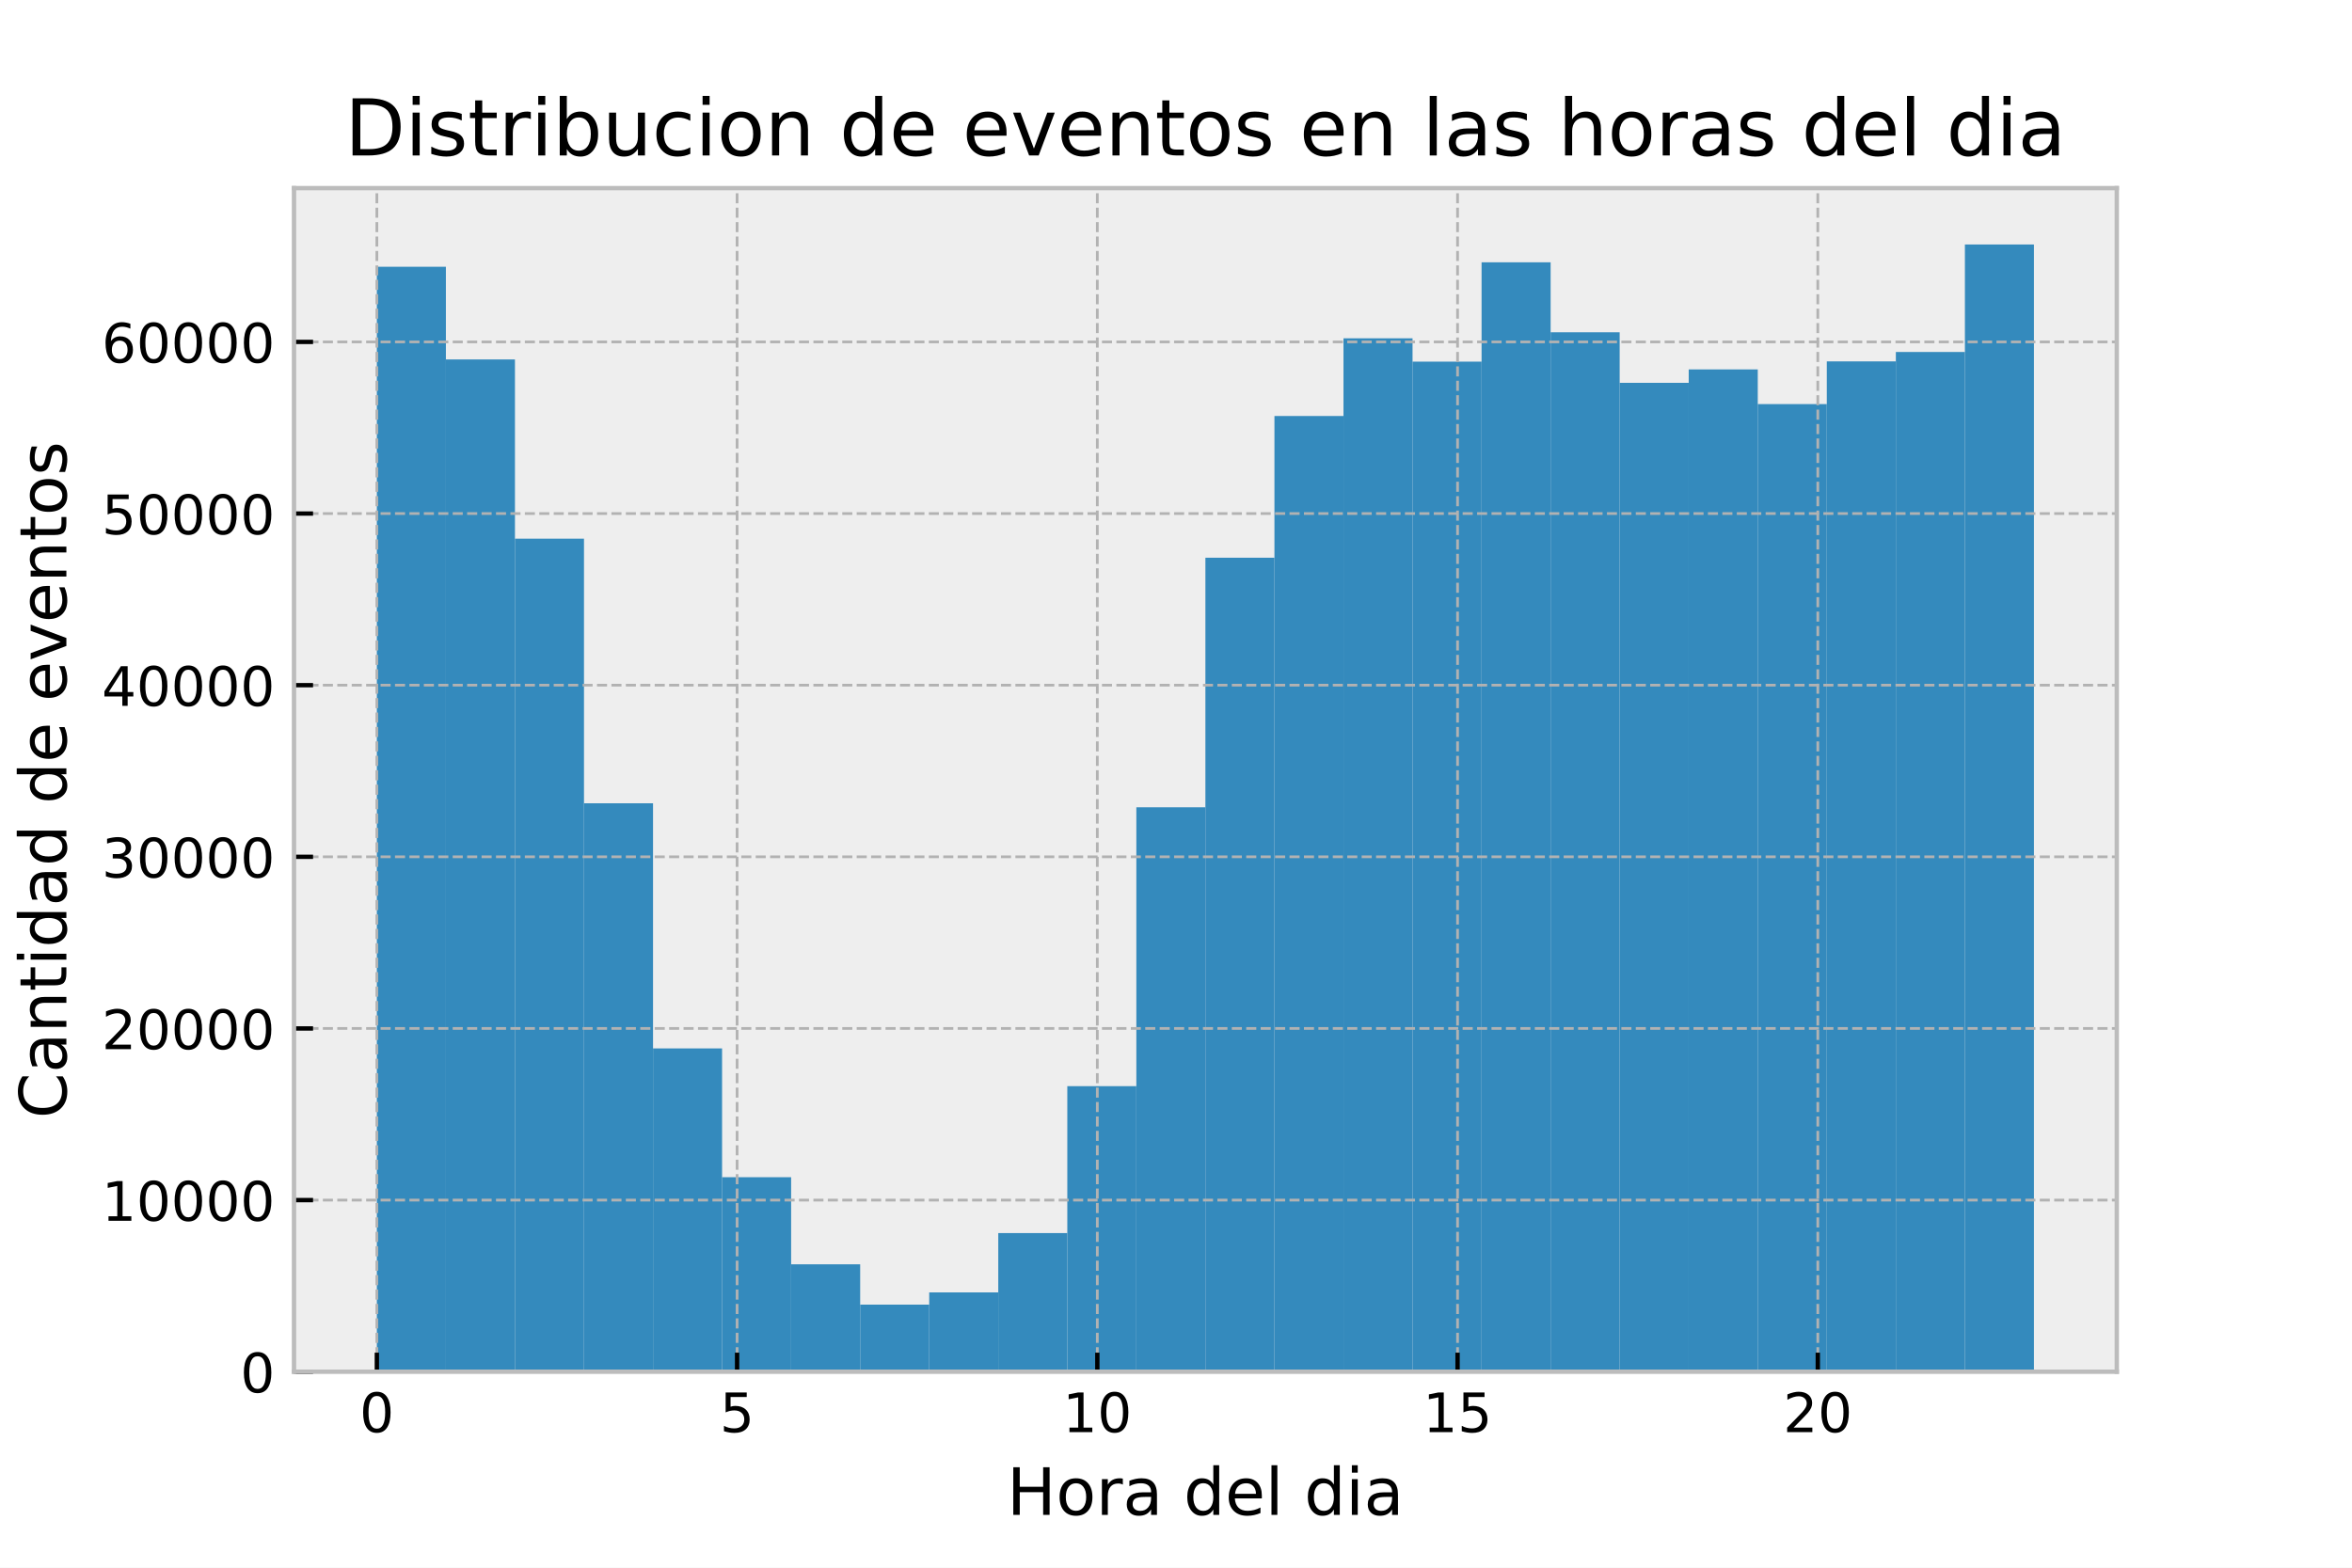
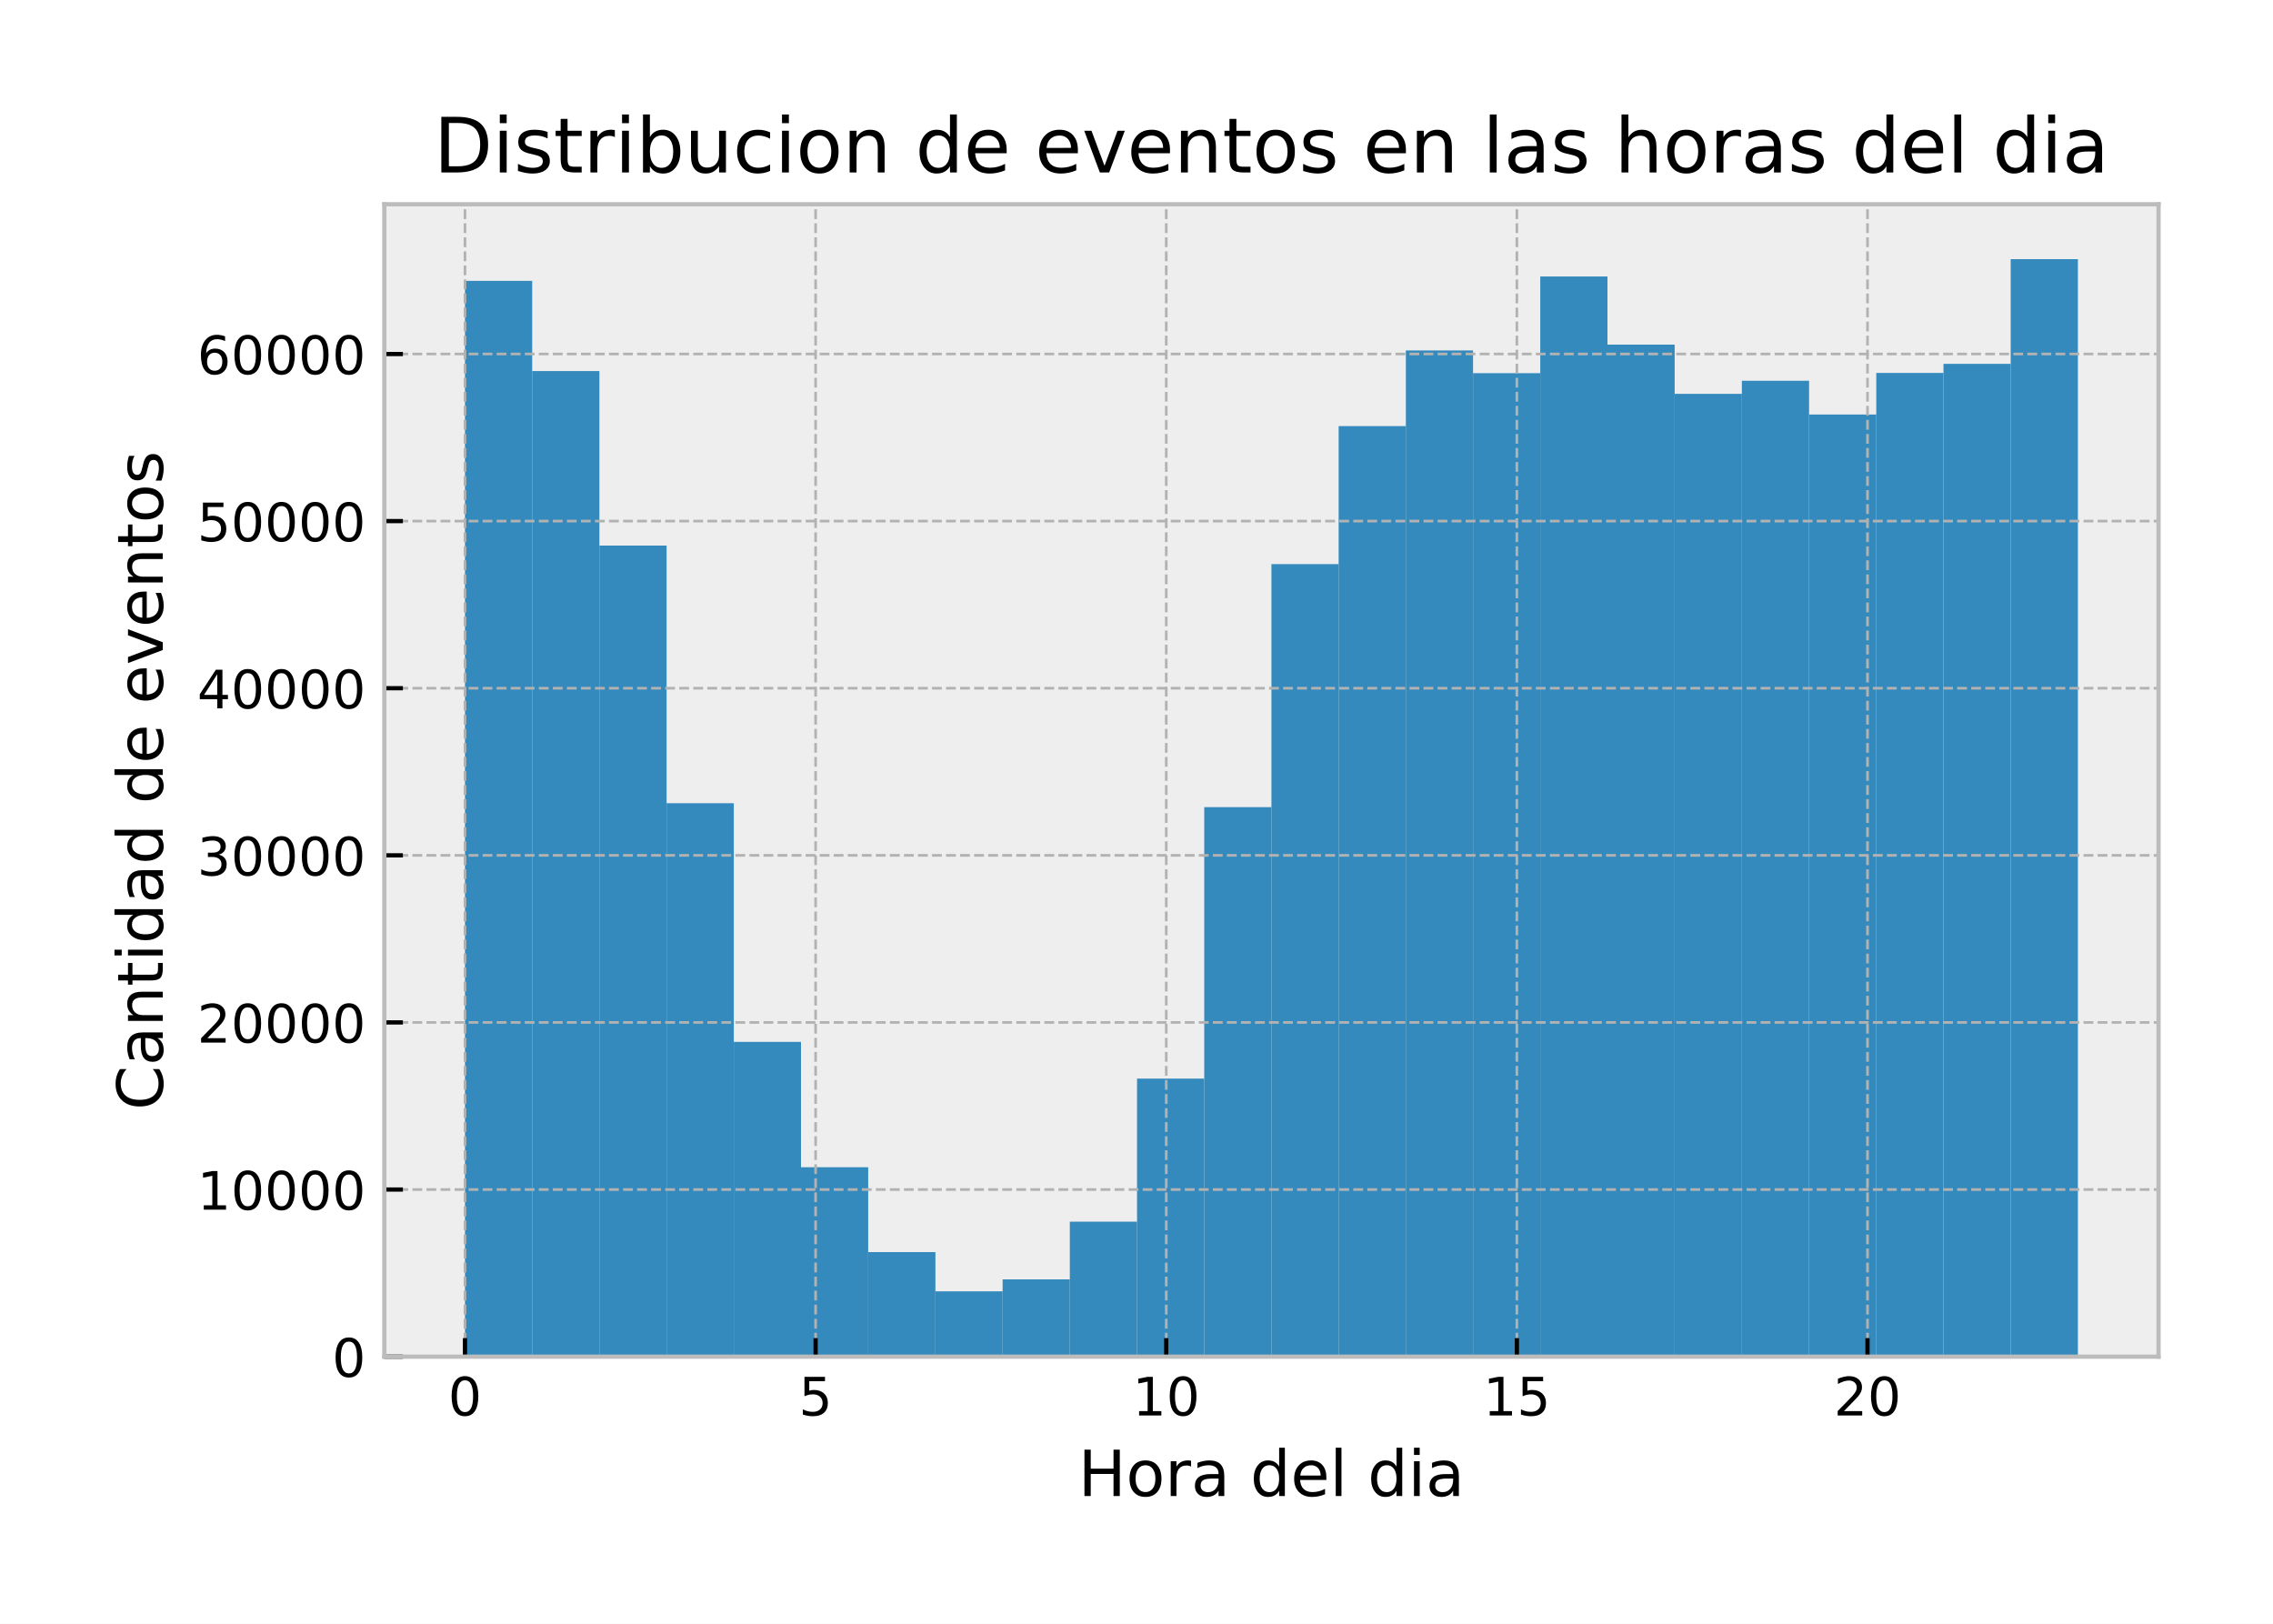
- <svg xmlns="http://www.w3.org/2000/svg" xmlns:xlink="http://www.w3.org/1999/xlink" height="288pt" version="1.1" viewBox="0 0 432 288" width="432pt">
+ <svg xmlns="http://www.w3.org/2000/svg" xmlns:xlink="http://www.w3.org/1999/xlink" height="306.374pt" version="1.1" viewBox="0 0 428.926 306.374" width="428.926pt">
  <defs>
    <style type="text/css">
*{stroke-linecap:butt;stroke-linejoin:round;}
  </style>
  </defs>
  <g id="figure_1">
    <g id="patch_1">
-       <path d="M 0 288  L 432 288  L 432 0  L 0 0  z " style="fill:#ffffff;" />
+       <path d="M 0 306.374  L 428.926 306.374  L 428.926 0  L 0 0  z " style="fill:#ffffff;" />
    </g>
    <g id="axes_1">
      <g id="patch_2">
-         <path d="M 54 252  L 388.8 252  L 388.8 34.56  L 54 34.56  z " style="fill:#eeeeee;" />
+         <path d="M 72.526 255.982  L 407.326 255.982  L 407.326 38.542  L 72.526 38.542  z " style="fill:#eeeeee;" />
      </g>
      <g id="patch_3">
-         <path clip-path="url(#p4723143c9a)" d="M 69.218 252  L 81.9 252  L 81.9 49.007  L 69.218 49.007  z " style="fill:#348abd;" />
+         <path clip-path="url(#p4d2a5901fc)" d="M 87.744 255.982  L 100.426 255.982  L 100.426 52.989  L 87.744 52.989  z " style="fill:#348abd;" />
      </g>
      <g id="patch_4">
-         <path clip-path="url(#p4723143c9a)" d="M 81.9 252  L 94.582 252  L 94.582 66.034  L 81.9 66.034  z " style="fill:#348abd;" />
+         <path clip-path="url(#p4d2a5901fc)" d="M 100.426 255.982  L 113.108 255.982  L 113.108 70.016  L 100.426 70.016  z " style="fill:#348abd;" />
      </g>
      <g id="patch_5">
-         <path clip-path="url(#p4723143c9a)" d="M 94.582 252  L 107.264 252  L 107.264 98.959  L 94.582 98.959  z " style="fill:#348abd;" />
+         <path clip-path="url(#p4d2a5901fc)" d="M 113.108 255.982  L 125.79 255.982  L 125.79 102.941  L 113.108 102.941  z " style="fill:#348abd;" />
      </g>
      <g id="patch_6">
-         <path clip-path="url(#p4723143c9a)" d="M 107.264 252  L 119.945 252  L 119.945 147.574  L 107.264 147.574  z " style="fill:#348abd;" />
+         <path clip-path="url(#p4d2a5901fc)" d="M 125.79 255.982  L 138.472 255.982  L 138.472 151.556  L 125.79 151.556  z " style="fill:#348abd;" />
      </g>
      <g id="patch_7">
-         <path clip-path="url(#p4723143c9a)" d="M 119.945 252  L 132.627 252  L 132.627 192.601  L 119.945 192.601  z " style="fill:#348abd;" />
+         <path clip-path="url(#p4d2a5901fc)" d="M 138.472 255.982  L 151.154 255.982  L 151.154 196.583  L 138.472 196.583  z " style="fill:#348abd;" />
      </g>
      <g id="patch_8">
-         <path clip-path="url(#p4723143c9a)" d="M 132.627 252  L 145.309 252  L 145.309 216.259  L 132.627 216.259  z " style="fill:#348abd;" />
+         <path clip-path="url(#p4d2a5901fc)" d="M 151.154 255.982  L 163.835 255.982  L 163.835 220.241  L 151.154 220.241  z " style="fill:#348abd;" />
      </g>
      <g id="patch_9">
-         <path clip-path="url(#p4723143c9a)" d="M 145.309 252  L 157.991 252  L 157.991 232.271  L 145.309 232.271  z " style="fill:#348abd;" />
+         <path clip-path="url(#p4d2a5901fc)" d="M 163.835 255.982  L 176.517 255.982  L 176.517 236.253  L 163.835 236.253  z " style="fill:#348abd;" />
      </g>
      <g id="patch_10">
-         <path clip-path="url(#p4723143c9a)" d="M 157.991 252  L 170.673 252  L 170.673 239.671  L 157.991 239.671  z " style="fill:#348abd;" />
+         <path clip-path="url(#p4d2a5901fc)" d="M 176.517 255.982  L 189.199 255.982  L 189.199 243.653  L 176.517 243.653  z " style="fill:#348abd;" />
      </g>
      <g id="patch_11">
-         <path clip-path="url(#p4723143c9a)" d="M 170.673 252  L 183.355 252  L 183.355 237.423  L 170.673 237.423  z " style="fill:#348abd;" />
+         <path clip-path="url(#p4d2a5901fc)" d="M 189.199 255.982  L 201.881 255.982  L 201.881 241.405  L 189.199 241.405  z " style="fill:#348abd;" />
      </g>
      <g id="patch_12">
-         <path clip-path="url(#p4723143c9a)" d="M 183.355 252  L 196.036 252  L 196.036 226.532  L 183.355 226.532  z " style="fill:#348abd;" />
+         <path clip-path="url(#p4d2a5901fc)" d="M 201.881 255.982  L 214.563 255.982  L 214.563 230.514  L 201.881 230.514  z " style="fill:#348abd;" />
      </g>
      <g id="patch_13">
-         <path clip-path="url(#p4723143c9a)" d="M 196.036 252  L 208.718 252  L 208.718 199.535  L 196.036 199.535  z " style="fill:#348abd;" />
+         <path clip-path="url(#p4d2a5901fc)" d="M 214.563 255.982  L 227.244 255.982  L 227.244 203.517  L 214.563 203.517  z " style="fill:#348abd;" />
      </g>
      <g id="patch_14">
-         <path clip-path="url(#p4723143c9a)" d="M 208.718 252  L 221.4 252  L 221.4 148.312  L 208.718 148.312  z " style="fill:#348abd;" />
+         <path clip-path="url(#p4d2a5901fc)" d="M 227.244 255.982  L 239.926 255.982  L 239.926 152.294  L 227.244 152.294  z " style="fill:#348abd;" />
      </g>
      <g id="patch_15">
-         <path clip-path="url(#p4723143c9a)" d="M 221.4 252  L 234.082 252  L 234.082 102.459  L 221.4 102.459  z " style="fill:#348abd;" />
+         <path clip-path="url(#p4d2a5901fc)" d="M 239.926 255.982  L 252.608 255.982  L 252.608 106.441  L 239.926 106.441  z " style="fill:#348abd;" />
      </g>
      <g id="patch_16">
-         <path clip-path="url(#p4723143c9a)" d="M 234.082 252  L 246.764 252  L 246.764 76.42  L 234.082 76.42  z " style="fill:#348abd;" />
+         <path clip-path="url(#p4d2a5901fc)" d="M 252.608 255.982  L 265.29 255.982  L 265.29 80.402  L 252.608 80.402  z " style="fill:#348abd;" />
      </g>
      <g id="patch_17">
-         <path clip-path="url(#p4723143c9a)" d="M 246.764 252  L 259.445 252  L 259.445 62.146  L 246.764 62.146  z " style="fill:#348abd;" />
+         <path clip-path="url(#p4d2a5901fc)" d="M 265.29 255.982  L 277.972 255.982  L 277.972 66.128  L 265.29 66.128  z " style="fill:#348abd;" />
      </g>
      <g id="patch_18">
-         <path clip-path="url(#p4723143c9a)" d="M 259.445 252  L 272.127 252  L 272.127 66.431  L 259.445 66.431  z " style="fill:#348abd;" />
+         <path clip-path="url(#p4d2a5901fc)" d="M 277.972 255.982  L 290.654 255.982  L 290.654 70.413  L 277.972 70.413  z " style="fill:#348abd;" />
      </g>
      <g id="patch_19">
-         <path clip-path="url(#p4723143c9a)" d="M 272.127 252  L 284.809 252  L 284.809 48.19  L 272.127 48.19  z " style="fill:#348abd;" />
+         <path clip-path="url(#p4d2a5901fc)" d="M 290.654 255.982  L 303.335 255.982  L 303.335 52.172  L 290.654 52.172  z " style="fill:#348abd;" />
      </g>
      <g id="patch_20">
-         <path clip-path="url(#p4723143c9a)" d="M 284.809 252  L 297.491 252  L 297.491 61.046  L 284.809 61.046  z " style="fill:#348abd;" />
+         <path clip-path="url(#p4d2a5901fc)" d="M 303.335 255.982  L 316.017 255.982  L 316.017 65.028  L 303.335 65.028  z " style="fill:#348abd;" />
      </g>
      <g id="patch_21">
-         <path clip-path="url(#p4723143c9a)" d="M 297.491 252  L 310.173 252  L 310.173 70.335  L 297.491 70.335  z " style="fill:#348abd;" />
+         <path clip-path="url(#p4d2a5901fc)" d="M 316.017 255.982  L 328.699 255.982  L 328.699 74.317  L 316.017 74.317  z " style="fill:#348abd;" />
      </g>
      <g id="patch_22">
-         <path clip-path="url(#p4723143c9a)" d="M 310.173 252  L 322.855 252  L 322.855 67.863  L 310.173 67.863  z " style="fill:#348abd;" />
+         <path clip-path="url(#p4d2a5901fc)" d="M 328.699 255.982  L 341.381 255.982  L 341.381 71.845  L 328.699 71.845  z " style="fill:#348abd;" />
      </g>
      <g id="patch_23">
-         <path clip-path="url(#p4723143c9a)" d="M 322.855 252  L 335.536 252  L 335.536 74.232  L 322.855 74.232  z " style="fill:#348abd;" />
+         <path clip-path="url(#p4d2a5901fc)" d="M 341.381 255.982  L 354.063 255.982  L 354.063 78.214  L 341.381 78.214  z " style="fill:#348abd;" />
      </g>
      <g id="patch_24">
-         <path clip-path="url(#p4723143c9a)" d="M 335.536 252  L 348.218 252  L 348.218 66.384  L 335.536 66.384  z " style="fill:#348abd;" />
+         <path clip-path="url(#p4d2a5901fc)" d="M 354.063 255.982  L 366.744 255.982  L 366.744 70.366  L 354.063 70.366  z " style="fill:#348abd;" />
      </g>
      <g id="patch_25">
-         <path clip-path="url(#p4723143c9a)" d="M 348.218 252  L 360.9 252  L 360.9 64.666  L 348.218 64.666  z " style="fill:#348abd;" />
+         <path clip-path="url(#p4d2a5901fc)" d="M 366.744 255.982  L 379.426 255.982  L 379.426 68.647  L 366.744 68.647  z " style="fill:#348abd;" />
      </g>
      <g id="patch_26">
-         <path clip-path="url(#p4723143c9a)" d="M 360.9 252  L 373.582 252  L 373.582 44.914  L 360.9 44.914  z " style="fill:#348abd;" />
+         <path clip-path="url(#p4d2a5901fc)" d="M 379.426 255.982  L 392.108 255.982  L 392.108 48.896  L 379.426 48.896  z " style="fill:#348abd;" />
      </g>
      <g id="matplotlib.axis_1">
        <g id="xtick_1">
          <g id="line2d_1">
-             <path clip-path="url(#p4723143c9a)" d="M 69.218 252  L 69.218 34.56  " style="fill:none;stroke:#b2b2b2;stroke-dasharray:1.85,0.8;stroke-dashoffset:0;stroke-width:0.5;" />
+             <path clip-path="url(#p4d2a5901fc)" d="M 87.744 255.982  L 87.744 38.542  " style="fill:none;stroke:#b2b2b2;stroke-dasharray:1.85,0.8;stroke-dashoffset:0;stroke-width:0.5;" />
          </g>
          <g id="line2d_2">
            <defs>
-               <path d="M 0 0  L 0 -3.5  " id="mf4c047976a" style="stroke:#000000;stroke-width:0.8;" />
-             </defs>
-             <g>
-               <use style="stroke:#000000;stroke-width:0.8;" x="69.218" xlink:href="#mf4c047976a" y="252" />
+               <path d="M 0 0  L 0 -3.5  " id="m94f17113ca" style="stroke:#000000;stroke-width:0.8;" />
+             </defs>
+             <g>
+               <use style="stroke:#000000;stroke-width:0.8;" x="87.744" xlink:href="#m94f17113ca" y="255.982" />
            </g>
          </g>
          <g id="text_1">
            <defs>
              <path d="M 31.781 66.406  Q 24.172 66.406 20.328 58.906  Q 16.5 51.422 16.5 36.375  Q 16.5 21.391 20.328 13.891  Q 24.172 6.391 31.781 6.391  Q 39.453 6.391 43.281 13.891  Q 47.125 21.391 47.125 36.375  Q 47.125 51.422 43.281 58.906  Q 39.453 66.406 31.781 66.406  z M 31.781 74.219  Q 44.047 74.219 50.516 64.516  Q 56.984 54.828 56.984 36.375  Q 56.984 17.969 50.516 8.266  Q 44.047 -1.422 31.781 -1.422  Q 19.531 -1.422 13.062 8.266  Q 6.594 17.969 6.594 36.375  Q 6.594 54.828 13.062 64.516  Q 19.531 74.219 31.781 74.219  z " id="DejaVuSans-30" />
            </defs>
-             <g transform="translate(66.03693 263.0984)scale(0.1 -0.1)">
+             <g transform="translate(84.56318 267.0802)scale(0.1 -0.1)">
              <use xlink:href="#DejaVuSans-30" />
            </g>
          </g>
        </g>
        <g id="xtick_2">
          <g id="line2d_3">
-             <path clip-path="url(#p4723143c9a)" d="M 135.384 252  L 135.384 34.56  " style="fill:none;stroke:#b2b2b2;stroke-dasharray:1.85,0.8;stroke-dashoffset:0;stroke-width:0.5;" />
+             <path clip-path="url(#p4d2a5901fc)" d="M 153.91 255.982  L 153.91 38.542  " style="fill:none;stroke:#b2b2b2;stroke-dasharray:1.85,0.8;stroke-dashoffset:0;stroke-width:0.5;" />
          </g>
          <g id="line2d_4">
            <g>
-               <use style="stroke:#000000;stroke-width:0.8;" x="135.384" xlink:href="#mf4c047976a" y="252" />
+               <use style="stroke:#000000;stroke-width:0.8;" x="153.91" xlink:href="#m94f17113ca" y="255.982" />
            </g>
          </g>
          <g id="text_2">
            <defs>
              <path d="M 10.797 72.906  L 49.516 72.906  L 49.516 64.594  L 19.828 64.594  L 19.828 46.734  Q 21.969 47.469 24.109 47.828  Q 26.266 48.188 28.422 48.188  Q 40.625 48.188 47.75 41.5  Q 54.891 34.812 54.891 23.391  Q 54.891 11.625 47.562 5.094  Q 40.234 -1.422 26.906 -1.422  Q 22.312 -1.422 17.547 -0.641  Q 12.797 0.141 7.719 1.703  L 7.719 11.625  Q 12.109 9.234 16.797 8.062  Q 21.484 6.891 26.703 6.891  Q 35.156 6.891 40.078 11.328  Q 45.016 15.766 45.016 23.391  Q 45.016 31 40.078 35.438  Q 35.156 39.891 26.703 39.891  Q 22.75 39.891 18.812 39.016  Q 14.891 38.141 10.797 36.281  z " id="DejaVuSans-35" />
            </defs>
-             <g transform="translate(132.2029 263.0984)scale(0.1 -0.1)">
+             <g transform="translate(150.7292 267.0802)scale(0.1 -0.1)">
              <use xlink:href="#DejaVuSans-35" />
            </g>
          </g>
        </g>
        <g id="xtick_3">
          <g id="line2d_5">
-             <path clip-path="url(#p4723143c9a)" d="M 201.55 252  L 201.55 34.56  " style="fill:none;stroke:#b2b2b2;stroke-dasharray:1.85,0.8;stroke-dashoffset:0;stroke-width:0.5;" />
+             <path clip-path="url(#p4d2a5901fc)" d="M 220.076 255.982  L 220.076 38.542  " style="fill:none;stroke:#b2b2b2;stroke-dasharray:1.85,0.8;stroke-dashoffset:0;stroke-width:0.5;" />
          </g>
          <g id="line2d_6">
            <g>
-               <use style="stroke:#000000;stroke-width:0.8;" x="201.55" xlink:href="#mf4c047976a" y="252" />
+               <use style="stroke:#000000;stroke-width:0.8;" x="220.076" xlink:href="#m94f17113ca" y="255.982" />
            </g>
          </g>
          <g id="text_3">
            <defs>
              <path d="M 12.406 8.297  L 28.516 8.297  L 28.516 63.922  L 10.984 60.406  L 10.984 69.391  L 28.422 72.906  L 38.281 72.906  L 38.281 8.297  L 54.391 8.297  L 54.391 0  L 12.406 0  z " id="DejaVuSans-31" />
            </defs>
-             <g transform="translate(195.1877 263.0984)scale(0.1 -0.1)">
+             <g transform="translate(213.7139 267.0802)scale(0.1 -0.1)">
              <use xlink:href="#DejaVuSans-31" />
              <use x="63.623" xlink:href="#DejaVuSans-30" />
            </g>
          </g>
        </g>
        <g id="xtick_4">
          <g id="line2d_7">
-             <path clip-path="url(#p4723143c9a)" d="M 267.716 252  L 267.716 34.56  " style="fill:none;stroke:#b2b2b2;stroke-dasharray:1.85,0.8;stroke-dashoffset:0;stroke-width:0.5;" />
+             <path clip-path="url(#p4d2a5901fc)" d="M 286.242 255.982  L 286.242 38.542  " style="fill:none;stroke:#b2b2b2;stroke-dasharray:1.85,0.8;stroke-dashoffset:0;stroke-width:0.5;" />
          </g>
          <g id="line2d_8">
            <g>
-               <use style="stroke:#000000;stroke-width:0.8;" x="267.716" xlink:href="#mf4c047976a" y="252" />
+               <use style="stroke:#000000;stroke-width:0.8;" x="286.242" xlink:href="#m94f17113ca" y="255.982" />
            </g>
          </g>
          <g id="text_4">
-             <g transform="translate(261.3537 263.0984)scale(0.1 -0.1)">
+             <g transform="translate(279.88 267.0802)scale(0.1 -0.1)">
              <use xlink:href="#DejaVuSans-31" />
              <use x="63.623" xlink:href="#DejaVuSans-35" />
            </g>
          </g>
        </g>
        <g id="xtick_5">
          <g id="line2d_9">
-             <path clip-path="url(#p4723143c9a)" d="M 333.882 252  L 333.882 34.56  " style="fill:none;stroke:#b2b2b2;stroke-dasharray:1.85,0.8;stroke-dashoffset:0;stroke-width:0.5;" />
+             <path clip-path="url(#p4d2a5901fc)" d="M 352.408 255.982  L 352.408 38.542  " style="fill:none;stroke:#b2b2b2;stroke-dasharray:1.85,0.8;stroke-dashoffset:0;stroke-width:0.5;" />
          </g>
          <g id="line2d_10">
            <g>
-               <use style="stroke:#000000;stroke-width:0.8;" x="333.882" xlink:href="#mf4c047976a" y="252" />
+               <use style="stroke:#000000;stroke-width:0.8;" x="352.408" xlink:href="#m94f17113ca" y="255.982" />
            </g>
          </g>
          <g id="text_5">
            <defs>
              <path d="M 19.188 8.297  L 53.609 8.297  L 53.609 0  L 7.328 0  L 7.328 8.297  Q 12.938 14.109 22.625 23.891  Q 32.328 33.688 34.812 36.531  Q 39.547 41.844 41.422 45.531  Q 43.312 49.219 43.312 52.781  Q 43.312 58.594 39.234 62.25  Q 35.156 65.922 28.609 65.922  Q 23.969 65.922 18.812 64.312  Q 13.672 62.703 7.812 59.422  L 7.812 69.391  Q 13.766 71.781 18.938 73  Q 24.125 74.219 28.422 74.219  Q 39.75 74.219 46.484 68.547  Q 53.219 62.891 53.219 53.422  Q 53.219 48.922 51.531 44.891  Q 49.859 40.875 45.406 35.406  Q 44.188 33.984 37.641 27.219  Q 31.109 20.453 19.188 8.297  z " id="DejaVuSans-32" />
            </defs>
-             <g transform="translate(327.5197 263.0984)scale(0.1 -0.1)">
+             <g transform="translate(346.046 267.0802)scale(0.1 -0.1)">
              <use xlink:href="#DejaVuSans-32" />
              <use x="63.623" xlink:href="#DejaVuSans-30" />
            </g>
          </g>
        </g>
        <g id="text_6">
          <defs>
            <path d="M 9.812 72.906  L 19.672 72.906  L 19.672 43.016  L 55.516 43.016  L 55.516 72.906  L 65.375 72.906  L 65.375 0  L 55.516 0  L 55.516 34.719  L 19.672 34.719  L 19.672 0  L 9.812 0  z " id="DejaVuSans-48" />
            <path d="M 30.609 48.391  Q 23.391 48.391 19.188 42.75  Q 14.984 37.109 14.984 27.297  Q 14.984 17.484 19.156 11.844  Q 23.344 6.203 30.609 6.203  Q 37.797 6.203 41.984 11.859  Q 46.188 17.531 46.188 27.297  Q 46.188 37.016 41.984 42.703  Q 37.797 48.391 30.609 48.391  z M 30.609 56  Q 42.328 56 49.016 48.375  Q 55.719 40.766 55.719 27.297  Q 55.719 13.875 49.016 6.219  Q 42.328 -1.422 30.609 -1.422  Q 18.844 -1.422 12.172 6.219  Q 5.516 13.875 5.516 27.297  Q 5.516 40.766 12.172 48.375  Q 18.844 56 30.609 56  z " id="DejaVuSans-6f" />
            <path d="M 41.109 46.297  Q 39.594 47.172 37.812 47.578  Q 36.031 48 33.891 48  Q 26.266 48 22.188 43.047  Q 18.109 38.094 18.109 28.812  L 18.109 0  L 9.078 0  L 9.078 54.688  L 18.109 54.688  L 18.109 46.188  Q 20.953 51.172 25.484 53.578  Q 30.031 56 36.531 56  Q 37.453 56 38.578 55.875  Q 39.703 55.766 41.062 55.516  z " id="DejaVuSans-72" />
            <path d="M 34.281 27.484  Q 23.391 27.484 19.188 25  Q 14.984 22.516 14.984 16.5  Q 14.984 11.719 18.141 8.906  Q 21.297 6.109 26.703 6.109  Q 34.188 6.109 38.703 11.406  Q 43.219 16.703 43.219 25.484  L 43.219 27.484  z M 52.203 31.203  L 52.203 0  L 43.219 0  L 43.219 8.297  Q 40.141 3.328 35.547 0.953  Q 30.953 -1.422 24.312 -1.422  Q 15.922 -1.422 10.953 3.297  Q 6 8.016 6 15.922  Q 6 25.141 12.172 29.828  Q 18.359 34.516 30.609 34.516  L 43.219 34.516  L 43.219 35.406  Q 43.219 41.609 39.141 45  Q 35.062 48.391 27.688 48.391  Q 23 48.391 18.547 47.266  Q 14.109 46.141 10.016 43.891  L 10.016 52.203  Q 14.938 54.109 19.578 55.047  Q 24.219 56 28.609 56  Q 40.484 56 46.344 49.844  Q 52.203 43.703 52.203 31.203  z " id="DejaVuSans-61" />
            <path id="DejaVuSans-20" />
            <path d="M 45.406 46.391  L 45.406 75.984  L 54.391 75.984  L 54.391 0  L 45.406 0  L 45.406 8.203  Q 42.578 3.328 38.25 0.953  Q 33.938 -1.422 27.875 -1.422  Q 17.969 -1.422 11.734 6.484  Q 5.516 14.406 5.516 27.297  Q 5.516 40.188 11.734 48.094  Q 17.969 56 27.875 56  Q 33.938 56 38.25 53.625  Q 42.578 51.266 45.406 46.391  z M 14.797 27.297  Q 14.797 17.391 18.875 11.75  Q 22.953 6.109 30.078 6.109  Q 37.203 6.109 41.297 11.75  Q 45.406 17.391 45.406 27.297  Q 45.406 37.203 41.297 42.844  Q 37.203 48.484 30.078 48.484  Q 22.953 48.484 18.875 42.844  Q 14.797 37.203 14.797 27.297  z " id="DejaVuSans-64" />
            <path d="M 56.203 29.594  L 56.203 25.203  L 14.891 25.203  Q 15.484 15.922 20.484 11.062  Q 25.484 6.203 34.422 6.203  Q 39.594 6.203 44.453 7.469  Q 49.312 8.734 54.109 11.281  L 54.109 2.781  Q 49.266 0.734 44.188 -0.344  Q 39.109 -1.422 33.891 -1.422  Q 20.797 -1.422 13.156 6.188  Q 5.516 13.812 5.516 26.812  Q 5.516 40.234 12.766 48.109  Q 20.016 56 32.328 56  Q 43.359 56 49.781 48.891  Q 56.203 41.797 56.203 29.594  z M 47.219 32.234  Q 47.125 39.594 43.094 43.984  Q 39.062 48.391 32.422 48.391  Q 24.906 48.391 20.391 44.141  Q 15.875 39.891 15.188 32.172  z " id="DejaVuSans-65" />
            <path d="M 9.422 75.984  L 18.406 75.984  L 18.406 0  L 9.422 0  z " id="DejaVuSans-6c" />
            <path d="M 9.422 54.688  L 18.406 54.688  L 18.406 0  L 9.422 0  z M 9.422 75.984  L 18.406 75.984  L 18.406 64.594  L 9.422 64.594  z " id="DejaVuSans-69" />
          </defs>
-           <g transform="translate(184.9387 278.2962)scale(0.12 -0.12)">
+           <g transform="translate(203.465 282.278)scale(0.12 -0.12)">
            <use xlink:href="#DejaVuSans-48" />
            <use x="75.195" xlink:href="#DejaVuSans-6f" />
            <use x="136.377" xlink:href="#DejaVuSans-72" />
            <use x="177.49" xlink:href="#DejaVuSans-61" />
            <use x="238.77" xlink:href="#DejaVuSans-20" />
            <use x="270.557" xlink:href="#DejaVuSans-64" />
            <use x="334.033" xlink:href="#DejaVuSans-65" />
            <use x="395.557" xlink:href="#DejaVuSans-6c" />
            <use x="423.34" xlink:href="#DejaVuSans-20" />
            <use x="455.127" xlink:href="#DejaVuSans-64" />
            <use x="518.604" xlink:href="#DejaVuSans-69" />
            <use x="546.387" xlink:href="#DejaVuSans-61" />
          </g>
        </g>
      </g>
      <g id="matplotlib.axis_2">
        <g id="ytick_1">
          <g id="line2d_11">
-             <path clip-path="url(#p4723143c9a)" d="M 54 252  L 388.8 252  " style="fill:none;stroke:#b2b2b2;stroke-dasharray:1.85,0.8;stroke-dashoffset:0;stroke-width:0.5;" />
+             <path clip-path="url(#p4d2a5901fc)" d="M 72.526 255.982  L 407.326 255.982  " style="fill:none;stroke:#b2b2b2;stroke-dasharray:1.85,0.8;stroke-dashoffset:0;stroke-width:0.5;" />
          </g>
          <g id="line2d_12">
            <defs>
-               <path d="M 0 0  L 3.5 0  " id="m84dbf64a5e" style="stroke:#000000;stroke-width:0.8;" />
-             </defs>
-             <g>
-               <use style="stroke:#000000;stroke-width:0.8;" x="54" xlink:href="#m84dbf64a5e" y="252" />
+               <path d="M 0 0  L 3.5 0  " id="m8b64e364ef" style="stroke:#000000;stroke-width:0.8;" />
+             </defs>
+             <g>
+               <use style="stroke:#000000;stroke-width:0.8;" x="72.526" xlink:href="#m8b64e364ef" y="255.982" />
            </g>
          </g>
          <g id="text_7">
-             <g transform="translate(44.1375 255.7992)scale(0.1 -0.1)">
+             <g transform="translate(62.66375 259.781)scale(0.1 -0.1)">
              <use xlink:href="#DejaVuSans-30" />
            </g>
          </g>
        </g>
        <g id="ytick_2">
          <g id="line2d_13">
-             <path clip-path="url(#p4723143c9a)" d="M 54 220.469  L 388.8 220.469  " style="fill:none;stroke:#b2b2b2;stroke-dasharray:1.85,0.8;stroke-dashoffset:0;stroke-width:0.5;" />
+             <path clip-path="url(#p4d2a5901fc)" d="M 72.526 224.45  L 407.326 224.45  " style="fill:none;stroke:#b2b2b2;stroke-dasharray:1.85,0.8;stroke-dashoffset:0;stroke-width:0.5;" />
          </g>
          <g id="line2d_14">
            <g>
-               <use style="stroke:#000000;stroke-width:0.8;" x="54" xlink:href="#m84dbf64a5e" y="220.469" />
+               <use style="stroke:#000000;stroke-width:0.8;" x="72.526" xlink:href="#m8b64e364ef" y="224.45" />
            </g>
          </g>
          <g id="text_8">
-             <g transform="translate(18.6875 224.2678)scale(0.1 -0.1)">
+             <g transform="translate(37.21375 228.2496)scale(0.1 -0.1)">
              <use xlink:href="#DejaVuSans-31" />
              <use x="63.623" xlink:href="#DejaVuSans-30" />
              <use x="127.246" xlink:href="#DejaVuSans-30" />
              <use x="190.869" xlink:href="#DejaVuSans-30" />
              <use x="254.492" xlink:href="#DejaVuSans-30" />
            </g>
          </g>
        </g>
        <g id="ytick_3">
          <g id="line2d_15">
-             <path clip-path="url(#p4723143c9a)" d="M 54 188.937  L 388.8 188.937  " style="fill:none;stroke:#b2b2b2;stroke-dasharray:1.85,0.8;stroke-dashoffset:0;stroke-width:0.5;" />
+             <path clip-path="url(#p4d2a5901fc)" d="M 72.526 192.919  L 407.326 192.919  " style="fill:none;stroke:#b2b2b2;stroke-dasharray:1.85,0.8;stroke-dashoffset:0;stroke-width:0.5;" />
          </g>
          <g id="line2d_16">
            <g>
-               <use style="stroke:#000000;stroke-width:0.8;" x="54" xlink:href="#m84dbf64a5e" y="188.937" />
+               <use style="stroke:#000000;stroke-width:0.8;" x="72.526" xlink:href="#m8b64e364ef" y="192.919" />
            </g>
          </g>
          <g id="text_9">
-             <g transform="translate(18.6875 192.7364)scale(0.1 -0.1)">
+             <g transform="translate(37.21375 196.7181)scale(0.1 -0.1)">
              <use xlink:href="#DejaVuSans-32" />
              <use x="63.623" xlink:href="#DejaVuSans-30" />
              <use x="127.246" xlink:href="#DejaVuSans-30" />
              <use x="190.869" xlink:href="#DejaVuSans-30" />
              <use x="254.492" xlink:href="#DejaVuSans-30" />
            </g>
          </g>
        </g>
        <g id="ytick_4">
          <g id="line2d_17">
-             <path clip-path="url(#p4723143c9a)" d="M 54 157.406  L 388.8 157.406  " style="fill:none;stroke:#b2b2b2;stroke-dasharray:1.85,0.8;stroke-dashoffset:0;stroke-width:0.5;" />
+             <path clip-path="url(#p4d2a5901fc)" d="M 72.526 161.388  L 407.326 161.388  " style="fill:none;stroke:#b2b2b2;stroke-dasharray:1.85,0.8;stroke-dashoffset:0;stroke-width:0.5;" />
          </g>
          <g id="line2d_18">
            <g>
-               <use style="stroke:#000000;stroke-width:0.8;" x="54" xlink:href="#m84dbf64a5e" y="157.406" />
+               <use style="stroke:#000000;stroke-width:0.8;" x="72.526" xlink:href="#m8b64e364ef" y="161.388" />
            </g>
          </g>
          <g id="text_10">
            <defs>
              <path d="M 40.578 39.312  Q 47.656 37.797 51.625 33  Q 55.609 28.219 55.609 21.188  Q 55.609 10.406 48.188 4.484  Q 40.766 -1.422 27.094 -1.422  Q 22.516 -1.422 17.656 -0.516  Q 12.797 0.391 7.625 2.203  L 7.625 11.719  Q 11.719 9.328 16.594 8.109  Q 21.484 6.891 26.812 6.891  Q 36.078 6.891 40.938 10.547  Q 45.797 14.203 45.797 21.188  Q 45.797 27.641 41.281 31.266  Q 36.766 34.906 28.719 34.906  L 20.219 34.906  L 20.219 43.016  L 29.109 43.016  Q 36.375 43.016 40.234 45.922  Q 44.094 48.828 44.094 54.297  Q 44.094 59.906 40.109 62.906  Q 36.141 65.922 28.719 65.922  Q 24.656 65.922 20.016 65.031  Q 15.375 64.156 9.812 62.312  L 9.812 71.094  Q 15.438 72.656 20.344 73.438  Q 25.25 74.219 29.594 74.219  Q 40.828 74.219 47.359 69.109  Q 53.906 64.016 53.906 55.328  Q 53.906 49.266 50.438 45.094  Q 46.969 40.922 40.578 39.312  z " id="DejaVuSans-33" />
            </defs>
-             <g transform="translate(18.6875 161.205)scale(0.1 -0.1)">
+             <g transform="translate(37.21375 165.1867)scale(0.1 -0.1)">
              <use xlink:href="#DejaVuSans-33" />
              <use x="63.623" xlink:href="#DejaVuSans-30" />
              <use x="127.246" xlink:href="#DejaVuSans-30" />
              <use x="190.869" xlink:href="#DejaVuSans-30" />
              <use x="254.492" xlink:href="#DejaVuSans-30" />
            </g>
          </g>
        </g>
        <g id="ytick_5">
          <g id="line2d_19">
-             <path clip-path="url(#p4723143c9a)" d="M 54 125.874  L 388.8 125.874  " style="fill:none;stroke:#b2b2b2;stroke-dasharray:1.85,0.8;stroke-dashoffset:0;stroke-width:0.5;" />
+             <path clip-path="url(#p4d2a5901fc)" d="M 72.526 129.856  L 407.326 129.856  " style="fill:none;stroke:#b2b2b2;stroke-dasharray:1.85,0.8;stroke-dashoffset:0;stroke-width:0.5;" />
          </g>
          <g id="line2d_20">
            <g>
-               <use style="stroke:#000000;stroke-width:0.8;" x="54" xlink:href="#m84dbf64a5e" y="125.874" />
+               <use style="stroke:#000000;stroke-width:0.8;" x="72.526" xlink:href="#m8b64e364ef" y="129.856" />
            </g>
          </g>
          <g id="text_11">
            <defs>
              <path d="M 37.797 64.312  L 12.891 25.391  L 37.797 25.391  z M 35.203 72.906  L 47.609 72.906  L 47.609 25.391  L 58.016 25.391  L 58.016 17.188  L 47.609 17.188  L 47.609 0  L 37.797 0  L 37.797 17.188  L 4.891 17.188  L 4.891 26.703  z " id="DejaVuSans-34" />
            </defs>
-             <g transform="translate(18.6875 129.6736)scale(0.1 -0.1)">
+             <g transform="translate(37.21375 133.6553)scale(0.1 -0.1)">
              <use xlink:href="#DejaVuSans-34" />
              <use x="63.623" xlink:href="#DejaVuSans-30" />
              <use x="127.246" xlink:href="#DejaVuSans-30" />
              <use x="190.869" xlink:href="#DejaVuSans-30" />
              <use x="254.492" xlink:href="#DejaVuSans-30" />
            </g>
          </g>
        </g>
        <g id="ytick_6">
          <g id="line2d_21">
-             <path clip-path="url(#p4723143c9a)" d="M 54 94.343  L 388.8 94.343  " style="fill:none;stroke:#b2b2b2;stroke-dasharray:1.85,0.8;stroke-dashoffset:0;stroke-width:0.5;" />
+             <path clip-path="url(#p4d2a5901fc)" d="M 72.526 98.325  L 407.326 98.325  " style="fill:none;stroke:#b2b2b2;stroke-dasharray:1.85,0.8;stroke-dashoffset:0;stroke-width:0.5;" />
          </g>
          <g id="line2d_22">
            <g>
-               <use style="stroke:#000000;stroke-width:0.8;" x="54" xlink:href="#m84dbf64a5e" y="94.343" />
+               <use style="stroke:#000000;stroke-width:0.8;" x="72.526" xlink:href="#m8b64e364ef" y="98.325" />
            </g>
          </g>
          <g id="text_12">
-             <g transform="translate(18.6875 98.14215)scale(0.1 -0.1)">
+             <g transform="translate(37.21375 102.1239)scale(0.1 -0.1)">
              <use xlink:href="#DejaVuSans-35" />
              <use x="63.623" xlink:href="#DejaVuSans-30" />
              <use x="127.246" xlink:href="#DejaVuSans-30" />
              <use x="190.869" xlink:href="#DejaVuSans-30" />
              <use x="254.492" xlink:href="#DejaVuSans-30" />
            </g>
          </g>
        </g>
        <g id="ytick_7">
          <g id="line2d_23">
-             <path clip-path="url(#p4723143c9a)" d="M 54 62.812  L 388.8 62.812  " style="fill:none;stroke:#b2b2b2;stroke-dasharray:1.85,0.8;stroke-dashoffset:0;stroke-width:0.5;" />
+             <path clip-path="url(#p4d2a5901fc)" d="M 72.526 66.793  L 407.326 66.793  " style="fill:none;stroke:#b2b2b2;stroke-dasharray:1.85,0.8;stroke-dashoffset:0;stroke-width:0.5;" />
          </g>
          <g id="line2d_24">
            <g>
-               <use style="stroke:#000000;stroke-width:0.8;" x="54" xlink:href="#m84dbf64a5e" y="62.812" />
+               <use style="stroke:#000000;stroke-width:0.8;" x="72.526" xlink:href="#m8b64e364ef" y="66.793" />
            </g>
          </g>
          <g id="text_13">
            <defs>
              <path d="M 33.016 40.375  Q 26.375 40.375 22.484 35.828  Q 18.609 31.297 18.609 23.391  Q 18.609 15.531 22.484 10.953  Q 26.375 6.391 33.016 6.391  Q 39.656 6.391 43.531 10.953  Q 47.406 15.531 47.406 23.391  Q 47.406 31.297 43.531 35.828  Q 39.656 40.375 33.016 40.375  z M 52.594 71.297  L 52.594 62.312  Q 48.875 64.062 45.094 64.984  Q 41.312 65.922 37.594 65.922  Q 27.828 65.922 22.672 59.328  Q 17.531 52.734 16.797 39.406  Q 19.672 43.656 24.016 45.922  Q 28.375 48.188 33.594 48.188  Q 44.578 48.188 50.953 41.516  Q 57.328 34.859 57.328 23.391  Q 57.328 12.156 50.688 5.359  Q 44.047 -1.422 33.016 -1.422  Q 20.359 -1.422 13.672 8.266  Q 6.984 17.969 6.984 36.375  Q 6.984 53.656 15.188 63.938  Q 23.391 74.219 37.203 74.219  Q 40.922 74.219 44.703 73.484  Q 48.484 72.75 52.594 71.297  z " id="DejaVuSans-36" />
            </defs>
-             <g transform="translate(18.6875 66.61074)scale(0.1 -0.1)">
+             <g transform="translate(37.21375 70.59248)scale(0.1 -0.1)">
              <use xlink:href="#DejaVuSans-36" />
              <use x="63.623" xlink:href="#DejaVuSans-30" />
              <use x="127.246" xlink:href="#DejaVuSans-30" />
              <use x="190.869" xlink:href="#DejaVuSans-30" />
              <use x="254.492" xlink:href="#DejaVuSans-30" />
            </g>
          </g>
        </g>
        <g id="text_14">
          <defs>
            <path d="M 64.406 67.281  L 64.406 56.891  Q 59.422 61.531 53.781 63.812  Q 48.141 66.109 41.797 66.109  Q 29.297 66.109 22.656 58.469  Q 16.016 50.828 16.016 36.375  Q 16.016 21.969 22.656 14.328  Q 29.297 6.688 41.797 6.688  Q 48.141 6.688 53.781 8.984  Q 59.422 11.281 64.406 15.922  L 64.406 5.609  Q 59.234 2.094 53.438 0.328  Q 47.656 -1.422 41.219 -1.422  Q 24.656 -1.422 15.125 8.703  Q 5.609 18.844 5.609 36.375  Q 5.609 53.953 15.125 64.078  Q 24.656 74.219 41.219 74.219  Q 47.75 74.219 53.531 72.484  Q 59.328 70.75 64.406 67.281  z " id="DejaVuSans-43" />
            <path d="M 54.891 33.016  L 54.891 0  L 45.906 0  L 45.906 32.719  Q 45.906 40.484 42.875 44.328  Q 39.844 48.188 33.797 48.188  Q 26.516 48.188 22.312 43.547  Q 18.109 38.922 18.109 30.906  L 18.109 0  L 9.078 0  L 9.078 54.688  L 18.109 54.688  L 18.109 46.188  Q 21.344 51.125 25.703 53.562  Q 30.078 56 35.797 56  Q 45.219 56 50.047 50.172  Q 54.891 44.344 54.891 33.016  z " id="DejaVuSans-6e" />
            <path d="M 18.312 70.219  L 18.312 54.688  L 36.812 54.688  L 36.812 47.703  L 18.312 47.703  L 18.312 18.016  Q 18.312 11.328 20.141 9.422  Q 21.969 7.516 27.594 7.516  L 36.812 7.516  L 36.812 0  L 27.594 0  Q 17.188 0 13.234 3.875  Q 9.281 7.766 9.281 18.016  L 9.281 47.703  L 2.688 47.703  L 2.688 54.688  L 9.281 54.688  L 9.281 70.219  z " id="DejaVuSans-74" />
            <path d="M 2.984 54.688  L 12.5 54.688  L 29.594 8.797  L 46.688 54.688  L 56.203 54.688  L 35.688 0  L 23.484 0  z " id="DejaVuSans-76" />
            <path d="M 44.281 53.078  L 44.281 44.578  Q 40.484 46.531 36.375 47.5  Q 32.281 48.484 27.875 48.484  Q 21.188 48.484 17.844 46.438  Q 14.5 44.391 14.5 40.281  Q 14.5 37.156 16.891 35.375  Q 19.281 33.594 26.516 31.984  L 29.594 31.297  Q 39.156 29.25 43.188 25.516  Q 47.219 21.781 47.219 15.094  Q 47.219 7.469 41.188 3.016  Q 35.156 -1.422 24.609 -1.422  Q 20.219 -1.422 15.453 -0.562  Q 10.688 0.297 5.422 2  L 5.422 11.281  Q 10.406 8.688 15.234 7.391  Q 20.062 6.109 24.812 6.109  Q 31.156 6.109 34.562 8.281  Q 37.984 10.453 37.984 14.406  Q 37.984 18.062 35.516 20.016  Q 33.062 21.969 24.703 23.781  L 21.578 24.516  Q 13.234 26.266 9.516 29.906  Q 5.812 33.547 5.812 39.891  Q 5.812 47.609 11.281 51.797  Q 16.75 56 26.812 56  Q 31.781 56 36.172 55.266  Q 40.578 54.547 44.281 53.078  z " id="DejaVuSans-73" />
          </defs>
-           <g transform="translate(12.19187 205.4644)rotate(-90)scale(0.12 -0.12)">
+           <g transform="translate(30.71813 209.4461)rotate(-90)scale(0.12 -0.12)">
            <use xlink:href="#DejaVuSans-43" />
            <use x="69.824" xlink:href="#DejaVuSans-61" />
            <use x="131.104" xlink:href="#DejaVuSans-6e" />
            <use x="194.482" xlink:href="#DejaVuSans-74" />
            <use x="233.691" xlink:href="#DejaVuSans-69" />
            <use x="261.475" xlink:href="#DejaVuSans-64" />
            <use x="324.951" xlink:href="#DejaVuSans-61" />
            <use x="386.23" xlink:href="#DejaVuSans-64" />
            <use x="449.707" xlink:href="#DejaVuSans-20" />
            <use x="481.494" xlink:href="#DejaVuSans-64" />
            <use x="544.971" xlink:href="#DejaVuSans-65" />
            <use x="606.494" xlink:href="#DejaVuSans-20" />
            <use x="638.281" xlink:href="#DejaVuSans-65" />
            <use x="699.805" xlink:href="#DejaVuSans-76" />
            <use x="758.984" xlink:href="#DejaVuSans-65" />
            <use x="820.508" xlink:href="#DejaVuSans-6e" />
            <use x="883.887" xlink:href="#DejaVuSans-74" />
            <use x="923.096" xlink:href="#DejaVuSans-6f" />
            <use x="984.277" xlink:href="#DejaVuSans-73" />
          </g>
        </g>
      </g>
      <g id="patch_27">
-         <path d="M 54 252  L 54 34.56  " style="fill:none;stroke:#bcbcbc;stroke-linecap:square;stroke-linejoin:miter;stroke-width:0.8;" />
+         <path d="M 72.526 255.982  L 72.526 38.542  " style="fill:none;stroke:#bcbcbc;stroke-linecap:square;stroke-linejoin:miter;stroke-width:0.8;" />
      </g>
      <g id="patch_28">
-         <path d="M 388.8 252  L 388.8 34.56  " style="fill:none;stroke:#bcbcbc;stroke-linecap:square;stroke-linejoin:miter;stroke-width:0.8;" />
+         <path d="M 407.326 255.982  L 407.326 38.542  " style="fill:none;stroke:#bcbcbc;stroke-linecap:square;stroke-linejoin:miter;stroke-width:0.8;" />
      </g>
      <g id="patch_29">
-         <path d="M 54 252  L 388.8 252  " style="fill:none;stroke:#bcbcbc;stroke-linecap:square;stroke-linejoin:miter;stroke-width:0.8;" />
+         <path d="M 72.526 255.982  L 407.326 255.982  " style="fill:none;stroke:#bcbcbc;stroke-linecap:square;stroke-linejoin:miter;stroke-width:0.8;" />
      </g>
      <g id="patch_30">
-         <path d="M 54 34.56  L 388.8 34.56  " style="fill:none;stroke:#bcbcbc;stroke-linecap:square;stroke-linejoin:miter;stroke-width:0.8;" />
+         <path d="M 72.526 38.542  L 407.326 38.542  " style="fill:none;stroke:#bcbcbc;stroke-linecap:square;stroke-linejoin:miter;stroke-width:0.8;" />
      </g>
      <g id="text_15">
        <defs>
          <path d="M 19.672 64.797  L 19.672 8.109  L 31.594 8.109  Q 46.688 8.109 53.688 14.938  Q 60.688 21.781 60.688 36.531  Q 60.688 51.172 53.688 57.984  Q 46.688 64.797 31.594 64.797  z M 9.812 72.906  L 30.078 72.906  Q 51.266 72.906 61.172 64.094  Q 71.094 55.281 71.094 36.531  Q 71.094 17.672 61.125 8.828  Q 51.172 0 30.078 0  L 9.812 0  z " id="DejaVuSans-44" />
          <path d="M 48.688 27.297  Q 48.688 37.203 44.609 42.844  Q 40.531 48.484 33.406 48.484  Q 26.266 48.484 22.188 42.844  Q 18.109 37.203 18.109 27.297  Q 18.109 17.391 22.188 11.75  Q 26.266 6.109 33.406 6.109  Q 40.531 6.109 44.609 11.75  Q 48.688 17.391 48.688 27.297  z M 18.109 46.391  Q 20.953 51.266 25.266 53.625  Q 29.594 56 35.594 56  Q 45.562 56 51.781 48.094  Q 58.016 40.188 58.016 27.297  Q 58.016 14.406 51.781 6.484  Q 45.562 -1.422 35.594 -1.422  Q 29.594 -1.422 25.266 0.953  Q 20.953 3.328 18.109 8.203  L 18.109 0  L 9.078 0  L 9.078 75.984  L 18.109 75.984  z " id="DejaVuSans-62" />
          <path d="M 8.5 21.578  L 8.5 54.688  L 17.484 54.688  L 17.484 21.922  Q 17.484 14.156 20.5 10.266  Q 23.531 6.391 29.594 6.391  Q 36.859 6.391 41.078 11.031  Q 45.312 15.672 45.312 23.688  L 45.312 54.688  L 54.297 54.688  L 54.297 0  L 45.312 0  L 45.312 8.406  Q 42.047 3.422 37.719 1  Q 33.406 -1.422 27.688 -1.422  Q 18.266 -1.422 13.375 4.438  Q 8.5 10.297 8.5 21.578  z M 31.109 56  z " id="DejaVuSans-75" />
          <path d="M 48.781 52.594  L 48.781 44.188  Q 44.969 46.297 41.141 47.344  Q 37.312 48.391 33.406 48.391  Q 24.656 48.391 19.812 42.844  Q 14.984 37.312 14.984 27.297  Q 14.984 17.281 19.812 11.734  Q 24.656 6.203 33.406 6.203  Q 37.312 6.203 41.141 7.25  Q 44.969 8.297 48.781 10.406  L 48.781 2.094  Q 45.016 0.344 40.984 -0.531  Q 36.969 -1.422 32.422 -1.422  Q 20.062 -1.422 12.781 6.344  Q 5.516 14.109 5.516 27.297  Q 5.516 40.672 12.859 48.328  Q 20.219 56 33.016 56  Q 37.156 56 41.109 55.141  Q 45.062 54.297 48.781 52.594  z " id="DejaVuSans-63" />
          <path d="M 54.891 33.016  L 54.891 0  L 45.906 0  L 45.906 32.719  Q 45.906 40.484 42.875 44.328  Q 39.844 48.188 33.797 48.188  Q 26.516 48.188 22.312 43.547  Q 18.109 38.922 18.109 30.906  L 18.109 0  L 9.078 0  L 9.078 75.984  L 18.109 75.984  L 18.109 46.188  Q 21.344 51.125 25.703 53.562  Q 30.078 56 35.797 56  Q 45.219 56 50.047 50.172  Q 54.891 44.344 54.891 33.016  z " id="DejaVuSans-68" />
        </defs>
-         <g transform="translate(63.34537 28.56)scale(0.144 -0.144)">
+         <g transform="translate(81.87162 32.54175)scale(0.144 -0.144)">
          <use xlink:href="#DejaVuSans-44" />
          <use x="77.002" xlink:href="#DejaVuSans-69" />
          <use x="104.785" xlink:href="#DejaVuSans-73" />
          <use x="156.885" xlink:href="#DejaVuSans-74" />
          <use x="196.094" xlink:href="#DejaVuSans-72" />
          <use x="237.207" xlink:href="#DejaVuSans-69" />
          <use x="264.99" xlink:href="#DejaVuSans-62" />
          <use x="328.467" xlink:href="#DejaVuSans-75" />
          <use x="391.846" xlink:href="#DejaVuSans-63" />
          <use x="446.826" xlink:href="#DejaVuSans-69" />
          <use x="474.609" xlink:href="#DejaVuSans-6f" />
          <use x="535.791" xlink:href="#DejaVuSans-6e" />
          <use x="599.17" xlink:href="#DejaVuSans-20" />
          <use x="630.957" xlink:href="#DejaVuSans-64" />
          <use x="694.434" xlink:href="#DejaVuSans-65" />
          <use x="755.957" xlink:href="#DejaVuSans-20" />
          <use x="787.744" xlink:href="#DejaVuSans-65" />
          <use x="849.268" xlink:href="#DejaVuSans-76" />
          <use x="908.447" xlink:href="#DejaVuSans-65" />
          <use x="969.971" xlink:href="#DejaVuSans-6e" />
          <use x="1033.35" xlink:href="#DejaVuSans-74" />
          <use x="1072.559" xlink:href="#DejaVuSans-6f" />
          <use x="1133.74" xlink:href="#DejaVuSans-73" />
          <use x="1185.84" xlink:href="#DejaVuSans-20" />
          <use x="1217.627" xlink:href="#DejaVuSans-65" />
          <use x="1279.15" xlink:href="#DejaVuSans-6e" />
          <use x="1342.529" xlink:href="#DejaVuSans-20" />
          <use x="1374.316" xlink:href="#DejaVuSans-6c" />
          <use x="1402.1" xlink:href="#DejaVuSans-61" />
          <use x="1463.379" xlink:href="#DejaVuSans-73" />
          <use x="1515.479" xlink:href="#DejaVuSans-20" />
          <use x="1547.266" xlink:href="#DejaVuSans-68" />
          <use x="1610.645" xlink:href="#DejaVuSans-6f" />
          <use x="1671.826" xlink:href="#DejaVuSans-72" />
          <use x="1712.939" xlink:href="#DejaVuSans-61" />
          <use x="1774.219" xlink:href="#DejaVuSans-73" />
          <use x="1826.318" xlink:href="#DejaVuSans-20" />
          <use x="1858.105" xlink:href="#DejaVuSans-64" />
          <use x="1921.582" xlink:href="#DejaVuSans-65" />
          <use x="1983.105" xlink:href="#DejaVuSans-6c" />
          <use x="2010.889" xlink:href="#DejaVuSans-20" />
          <use x="2042.676" xlink:href="#DejaVuSans-64" />
          <use x="2106.152" xlink:href="#DejaVuSans-69" />
          <use x="2133.936" xlink:href="#DejaVuSans-61" />
        </g>
      </g>
    </g>
  </g>
  <defs>
-     <clipPath id="p4723143c9a">
-       <rect height="217.44" width="334.8" x="54" y="34.56" />
+     <clipPath id="p4d2a5901fc">
+       <rect height="217.44" width="334.8" x="72.526" y="38.542" />
    </clipPath>
  </defs>
</svg>
